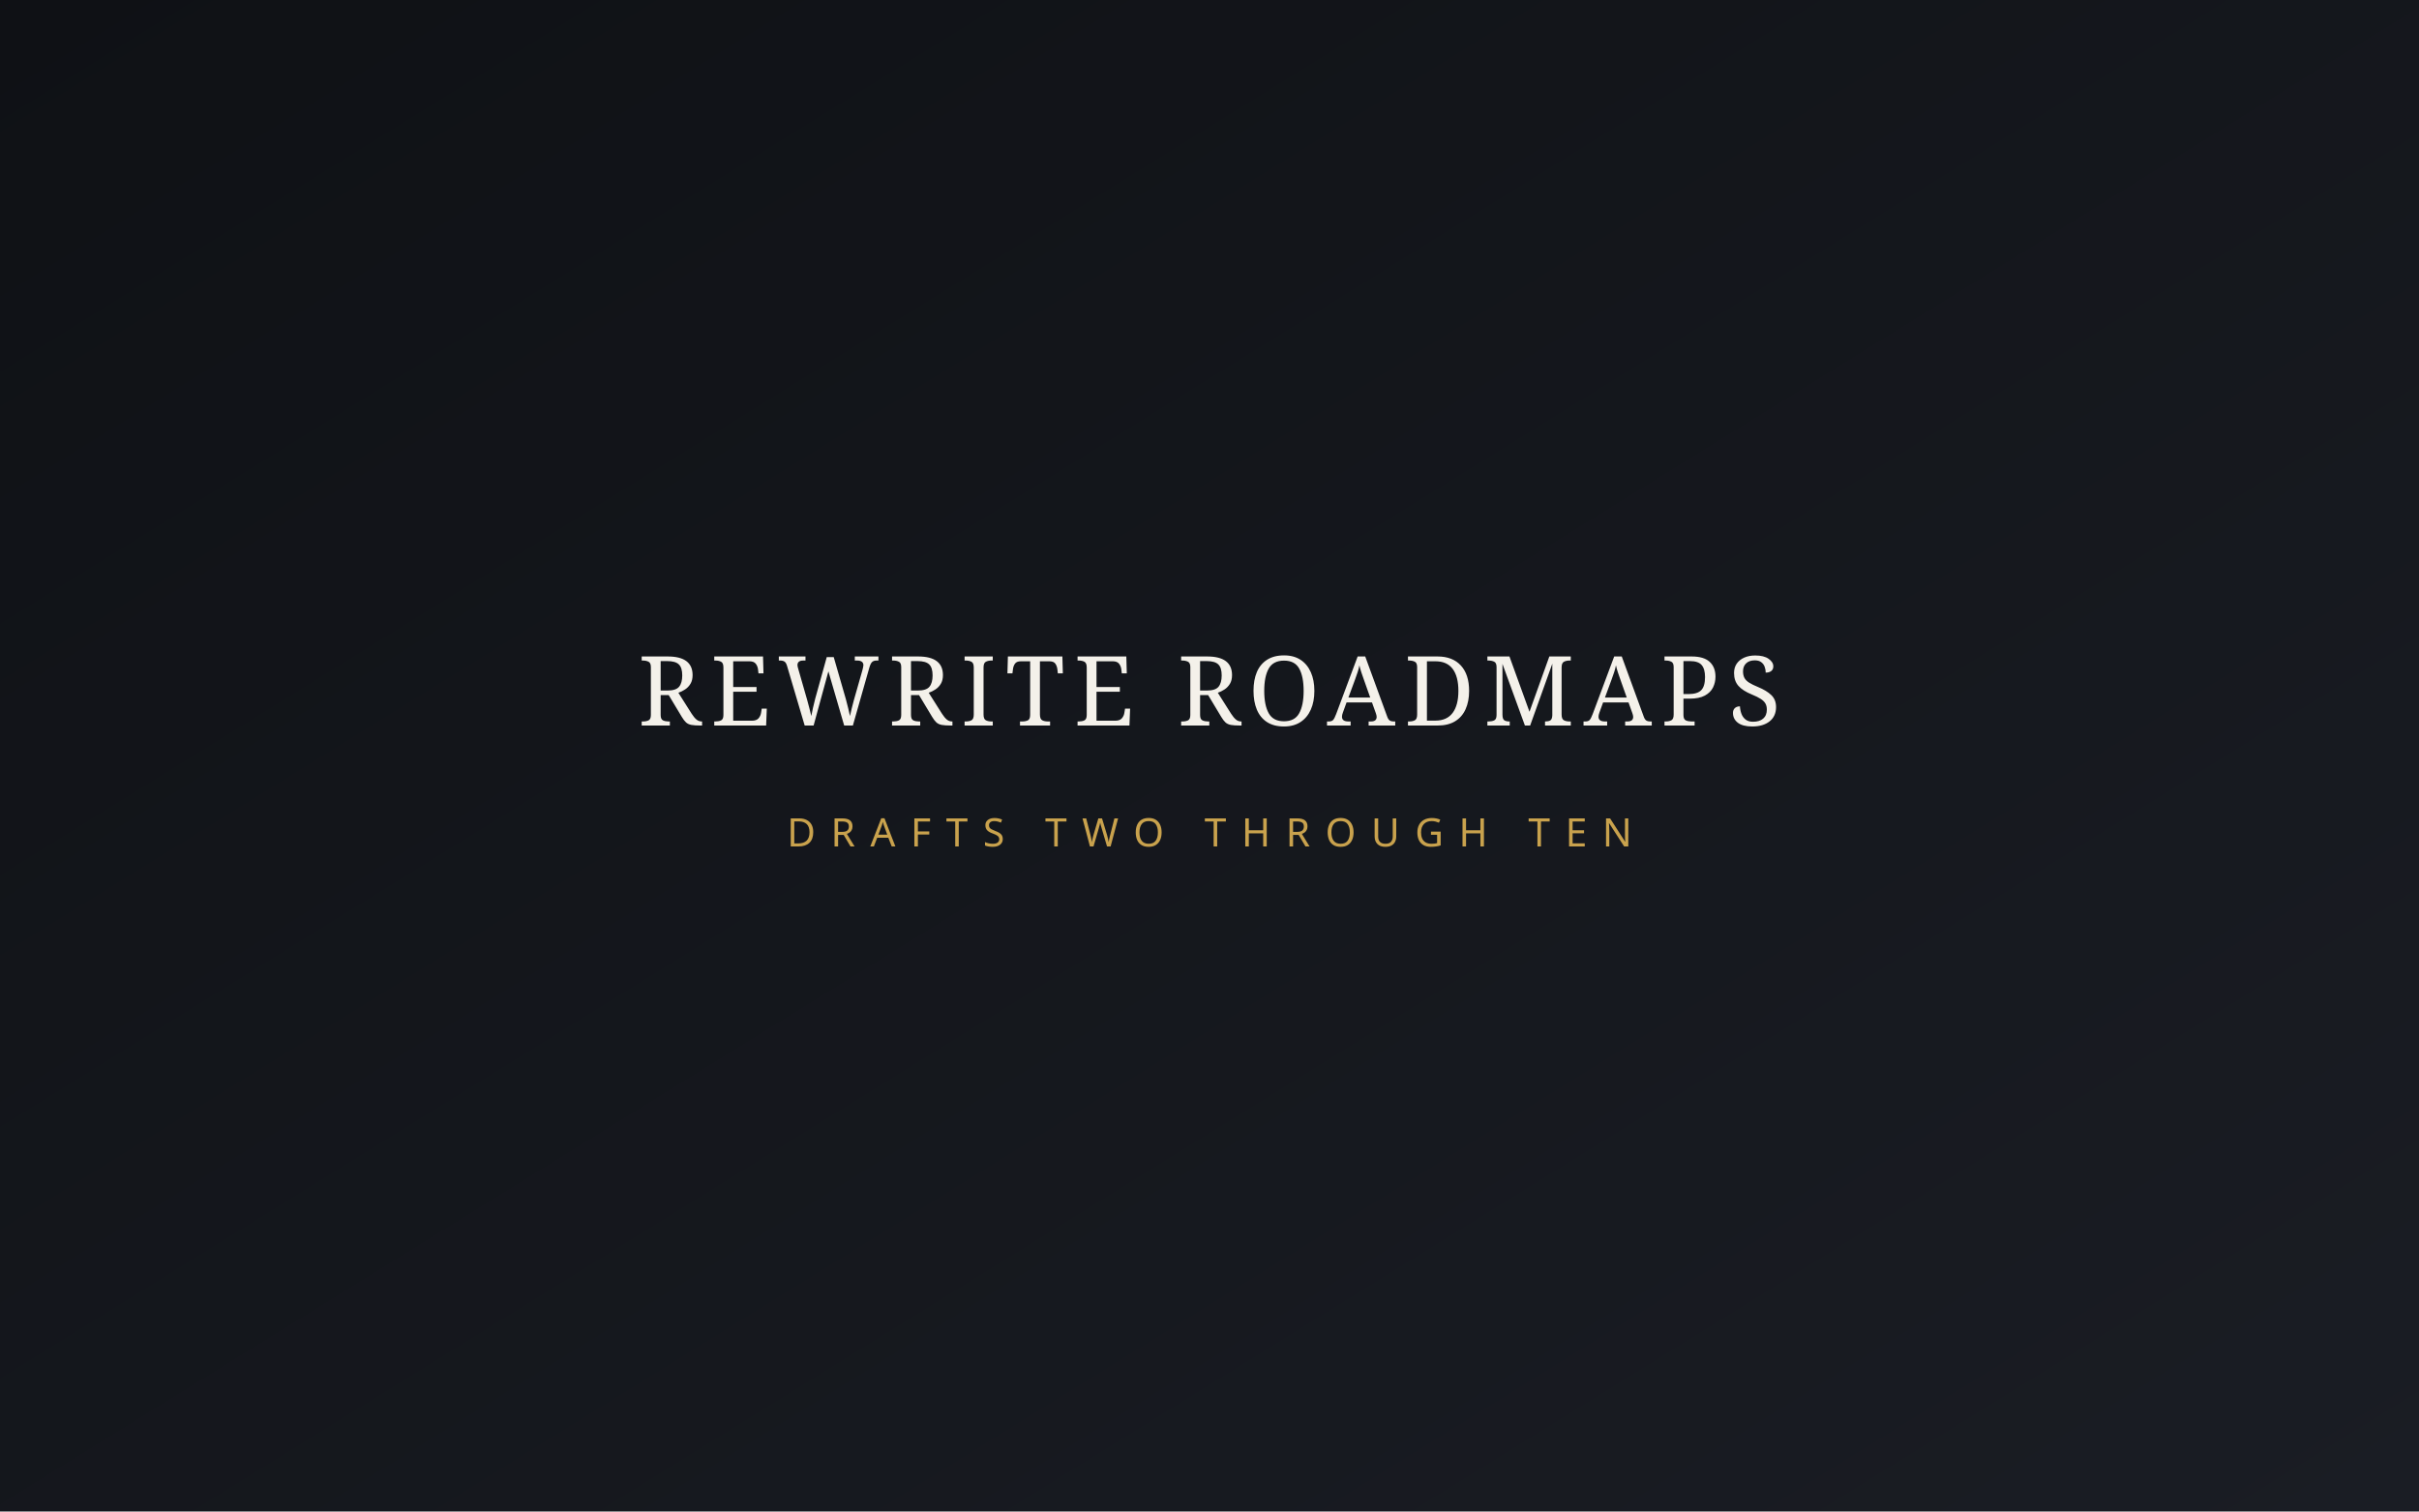
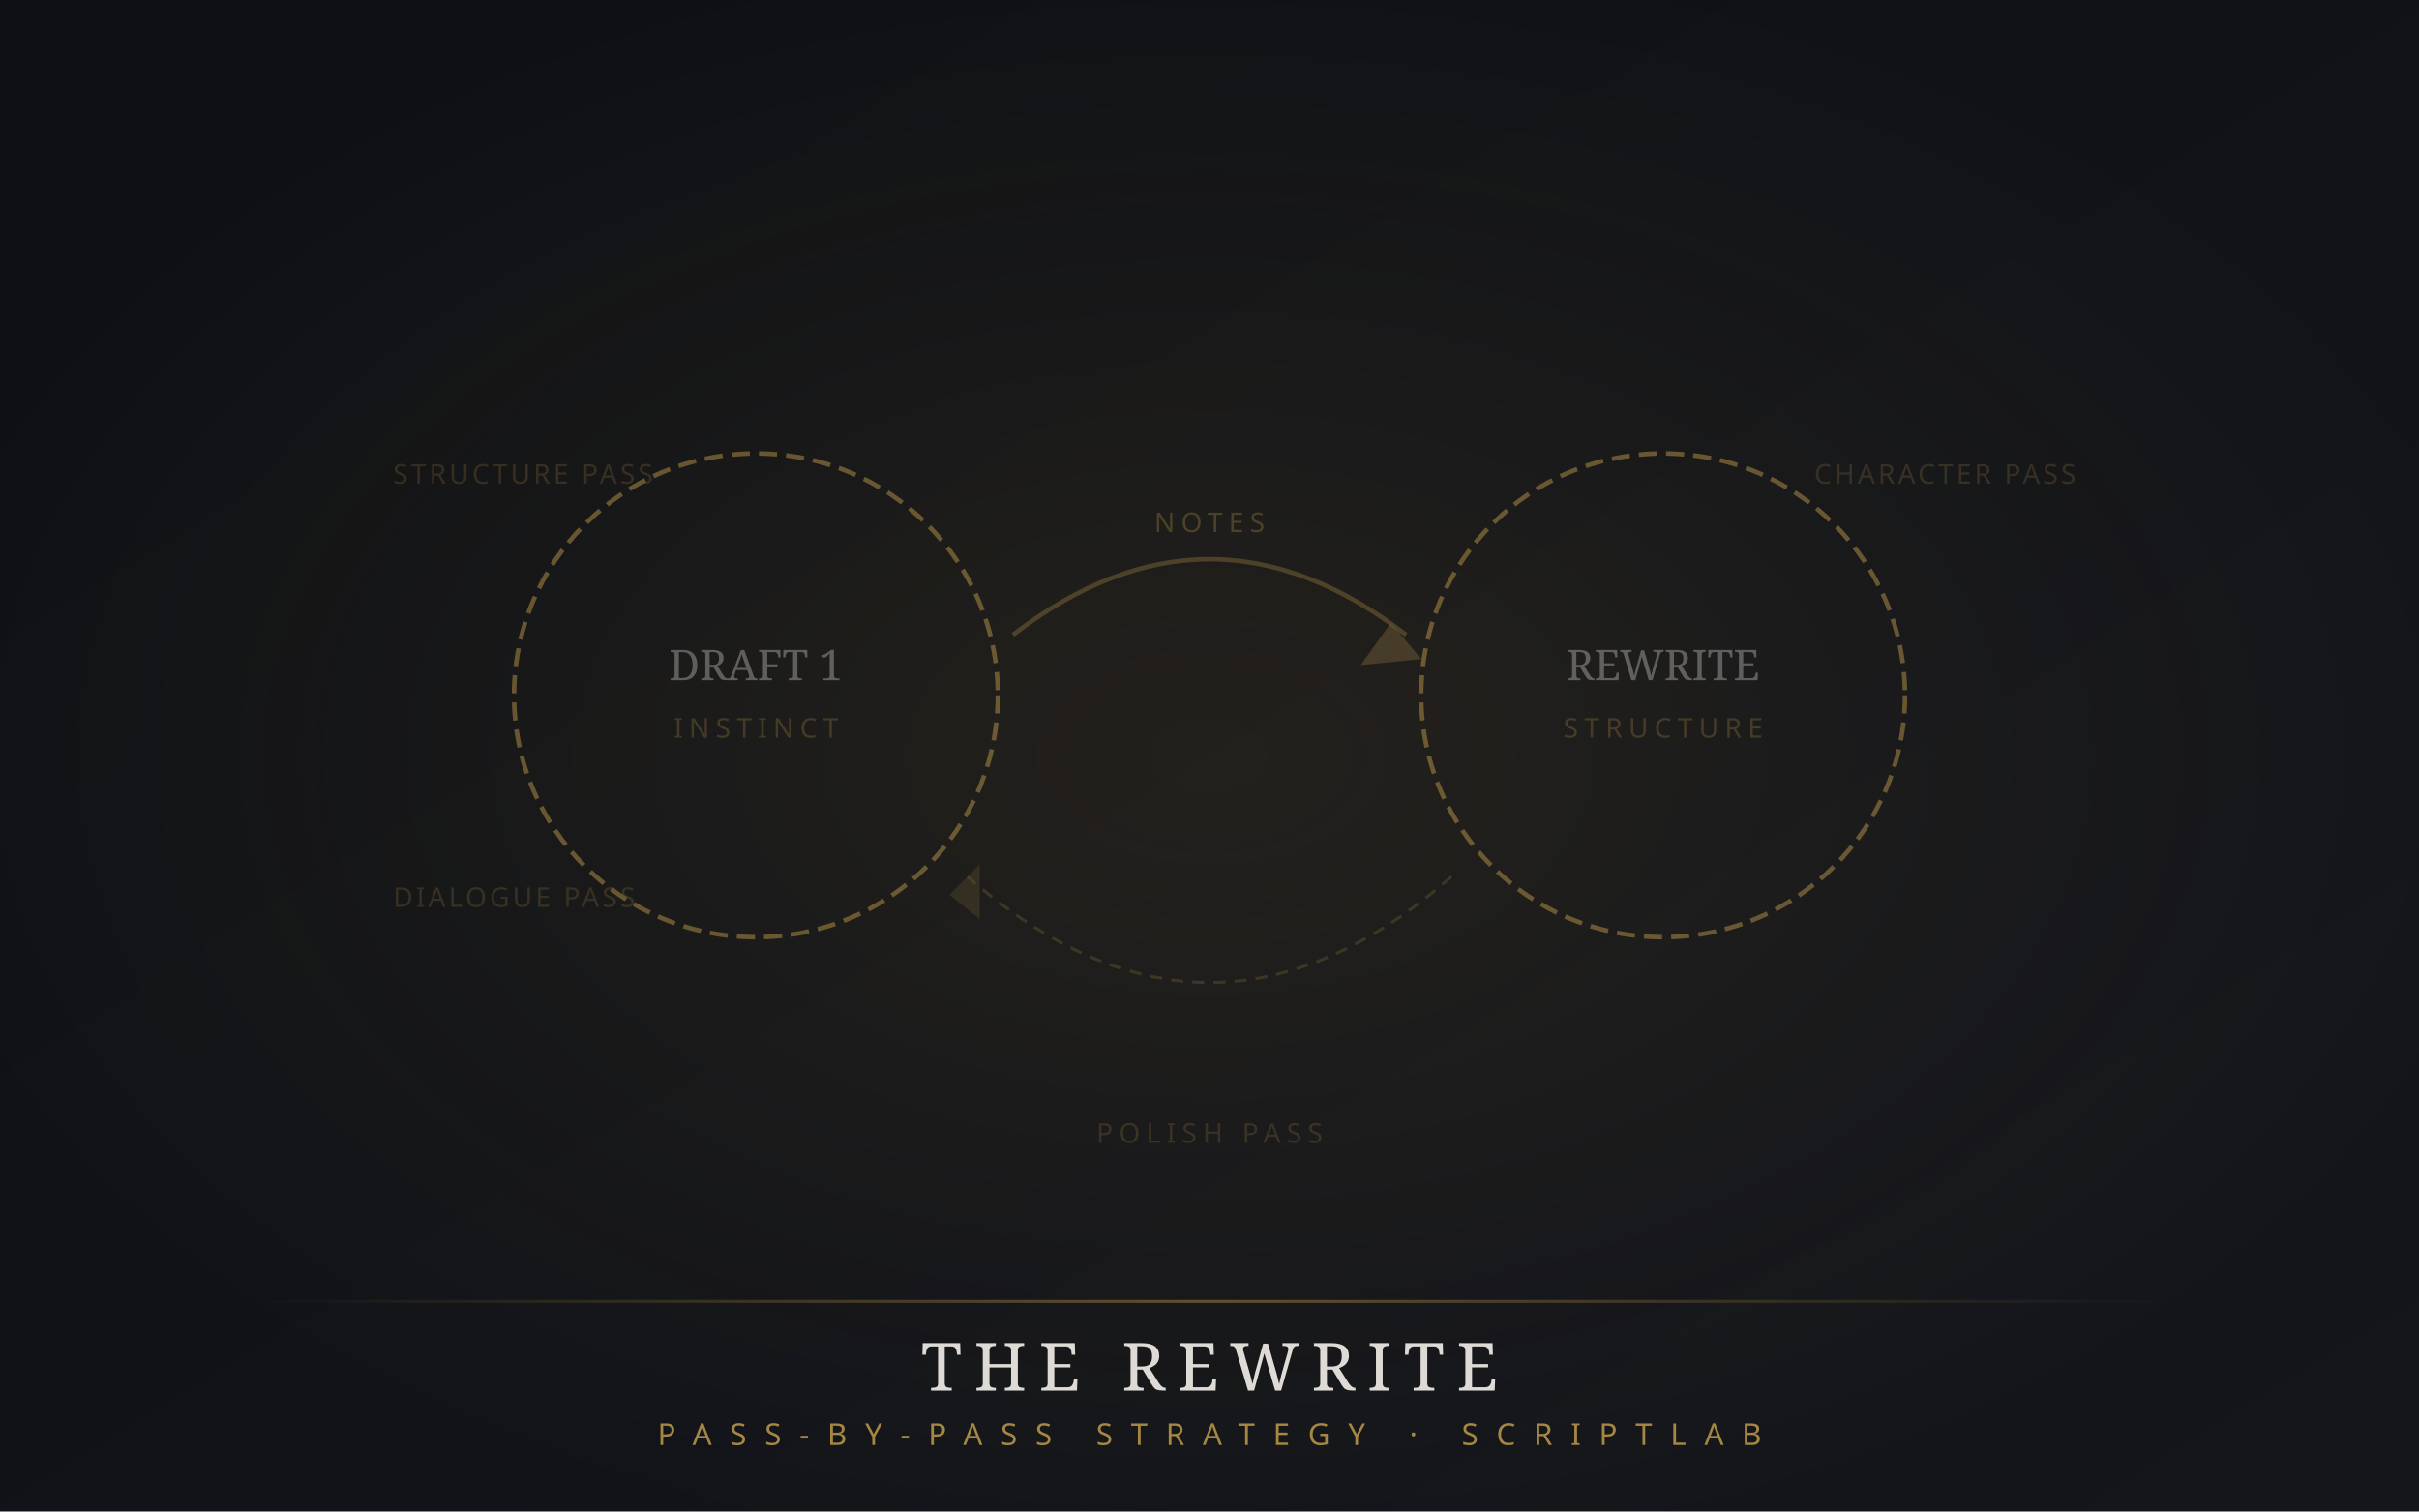
<svg xmlns="http://www.w3.org/2000/svg" width="800" height="500" viewBox="0 0 800 500">
  <defs>
    <linearGradient id="bg" x1="0%" y1="0%" x2="100%" y2="100%">
-       <stop offset="0%" stop-color="#0f1115" />
-       <stop offset="100%" stop-color="#1a1d24" />
+       <stop offset="0%" stop-color="#0d0f13" />
+       <stop offset="100%" stop-color="#14161c" />
+     </linearGradient>
+     <radialGradient id="glow" cx="50%" cy="50%" r="55%">
+       <stop offset="0%" stop-color="#c9a24d" stop-opacity="0.1" />
+       <stop offset="100%" stop-color="#c9a24d" stop-opacity="0" />
+     </radialGradient>
+     <linearGradient id="gold" x1="0%" y1="0%" x2="100%" y2="0%">
+       <stop offset="0%" stop-color="#c9a24d" stop-opacity="0" />
+       <stop offset="50%" stop-color="#c9a24d" />
+       <stop offset="100%" stop-color="#c9a24d" stop-opacity="0" />
    </linearGradient>
  </defs>
  <rect width="800" height="500" fill="url(#bg)" />
-   <text x="400" y="240" font-family="Georgia, serif" font-size="32" fill="#f4f1ea" text-anchor="middle" letter-spacing="3">REWRITE ROADMAPS</text>
-   <text x="400" y="280" font-family="system-ui" font-size="13" fill="#c9a24d" text-anchor="middle" letter-spacing="5">DRAFTS TWO THROUGH TEN</text>
+   <rect width="800" height="500" fill="url(#glow)" />
+   <g opacity="0.45">
+     <circle cx="250" cy="230" r="80" fill="none" stroke="#c9a24d" stroke-width="1.5" stroke-dasharray="6,3" />
+     <text x="250" y="225" text-anchor="middle" font-family="Georgia,serif" font-size="14" fill="#f4f1ea" opacity="0.7">DRAFT 1</text>
+     <text x="250" y="244" text-anchor="middle" font-family="system-ui" font-size="9" fill="#c9a24d" opacity="0.5" letter-spacing="2">INSTINCT</text>
+     <path d="M 335 210 Q 400 160 465 210" fill="none" stroke="#c9a24d" stroke-width="1.5" marker-end="url(#arrow)" opacity="0.6" />
+     <polygon points="460,206 470,218 450,220" fill="#c9a24d" opacity="0.5" />
+     <text x="400" y="176" text-anchor="middle" font-family="system-ui" font-size="9" fill="#c9a24d" letter-spacing="2" opacity="0.6">NOTES</text>
+     <circle cx="550" cy="230" r="80" fill="none" stroke="#c9a24d" stroke-width="1.5" stroke-dasharray="6,3" />
+     <text x="550" y="225" text-anchor="middle" font-family="Georgia,serif" font-size="14" fill="#f4f1ea" opacity="0.7">REWRITE</text>
+     <text x="550" y="244" text-anchor="middle" font-family="system-ui" font-size="9" fill="#c9a24d" opacity="0.5" letter-spacing="2">STRUCTURE</text>
+     <path d="M 480 290 Q 400 360 320 290" fill="none" stroke="#c9a24d" stroke-width="1" stroke-dasharray="4,3" opacity="0.4" />
+     <polygon points="324,286 314,296 324,304" fill="#c9a24d" opacity="0.3" />
+     <text x="400" y="378" text-anchor="middle" font-family="system-ui" font-size="9" fill="#c9a24d" letter-spacing="2" opacity="0.4">POLISH PASS</text>
+     <text x="130" y="160" font-family="system-ui" font-size="9" fill="#c9a24d" letter-spacing="1" opacity="0.4">STRUCTURE PASS</text>
+     <text x="130" y="300" font-family="system-ui" font-size="9" fill="#c9a24d" letter-spacing="1" opacity="0.4">DIALOGUE PASS</text>
+     <text x="600" y="160" font-family="system-ui" font-size="9" fill="#c9a24d" letter-spacing="1" opacity="0.4">CHARACTER PASS</text>
+   </g>
+   <rect x="80" y="430" width="640" height="1" fill="url(#gold)" opacity="0.4" />
+   <text x="400" y="460" text-anchor="middle" font-family="Georgia,serif" font-size="22" fill="#f4f1ea" letter-spacing="4" opacity="0.9">THE REWRITE</text>
+   <text x="400" y="478" text-anchor="middle" font-family="system-ui,sans-serif" font-size="10" fill="#c9a24d" letter-spacing="6" opacity="0.8">PASS-BY-PASS STRATEGY · SCRIPTLAB</text>
</svg>
